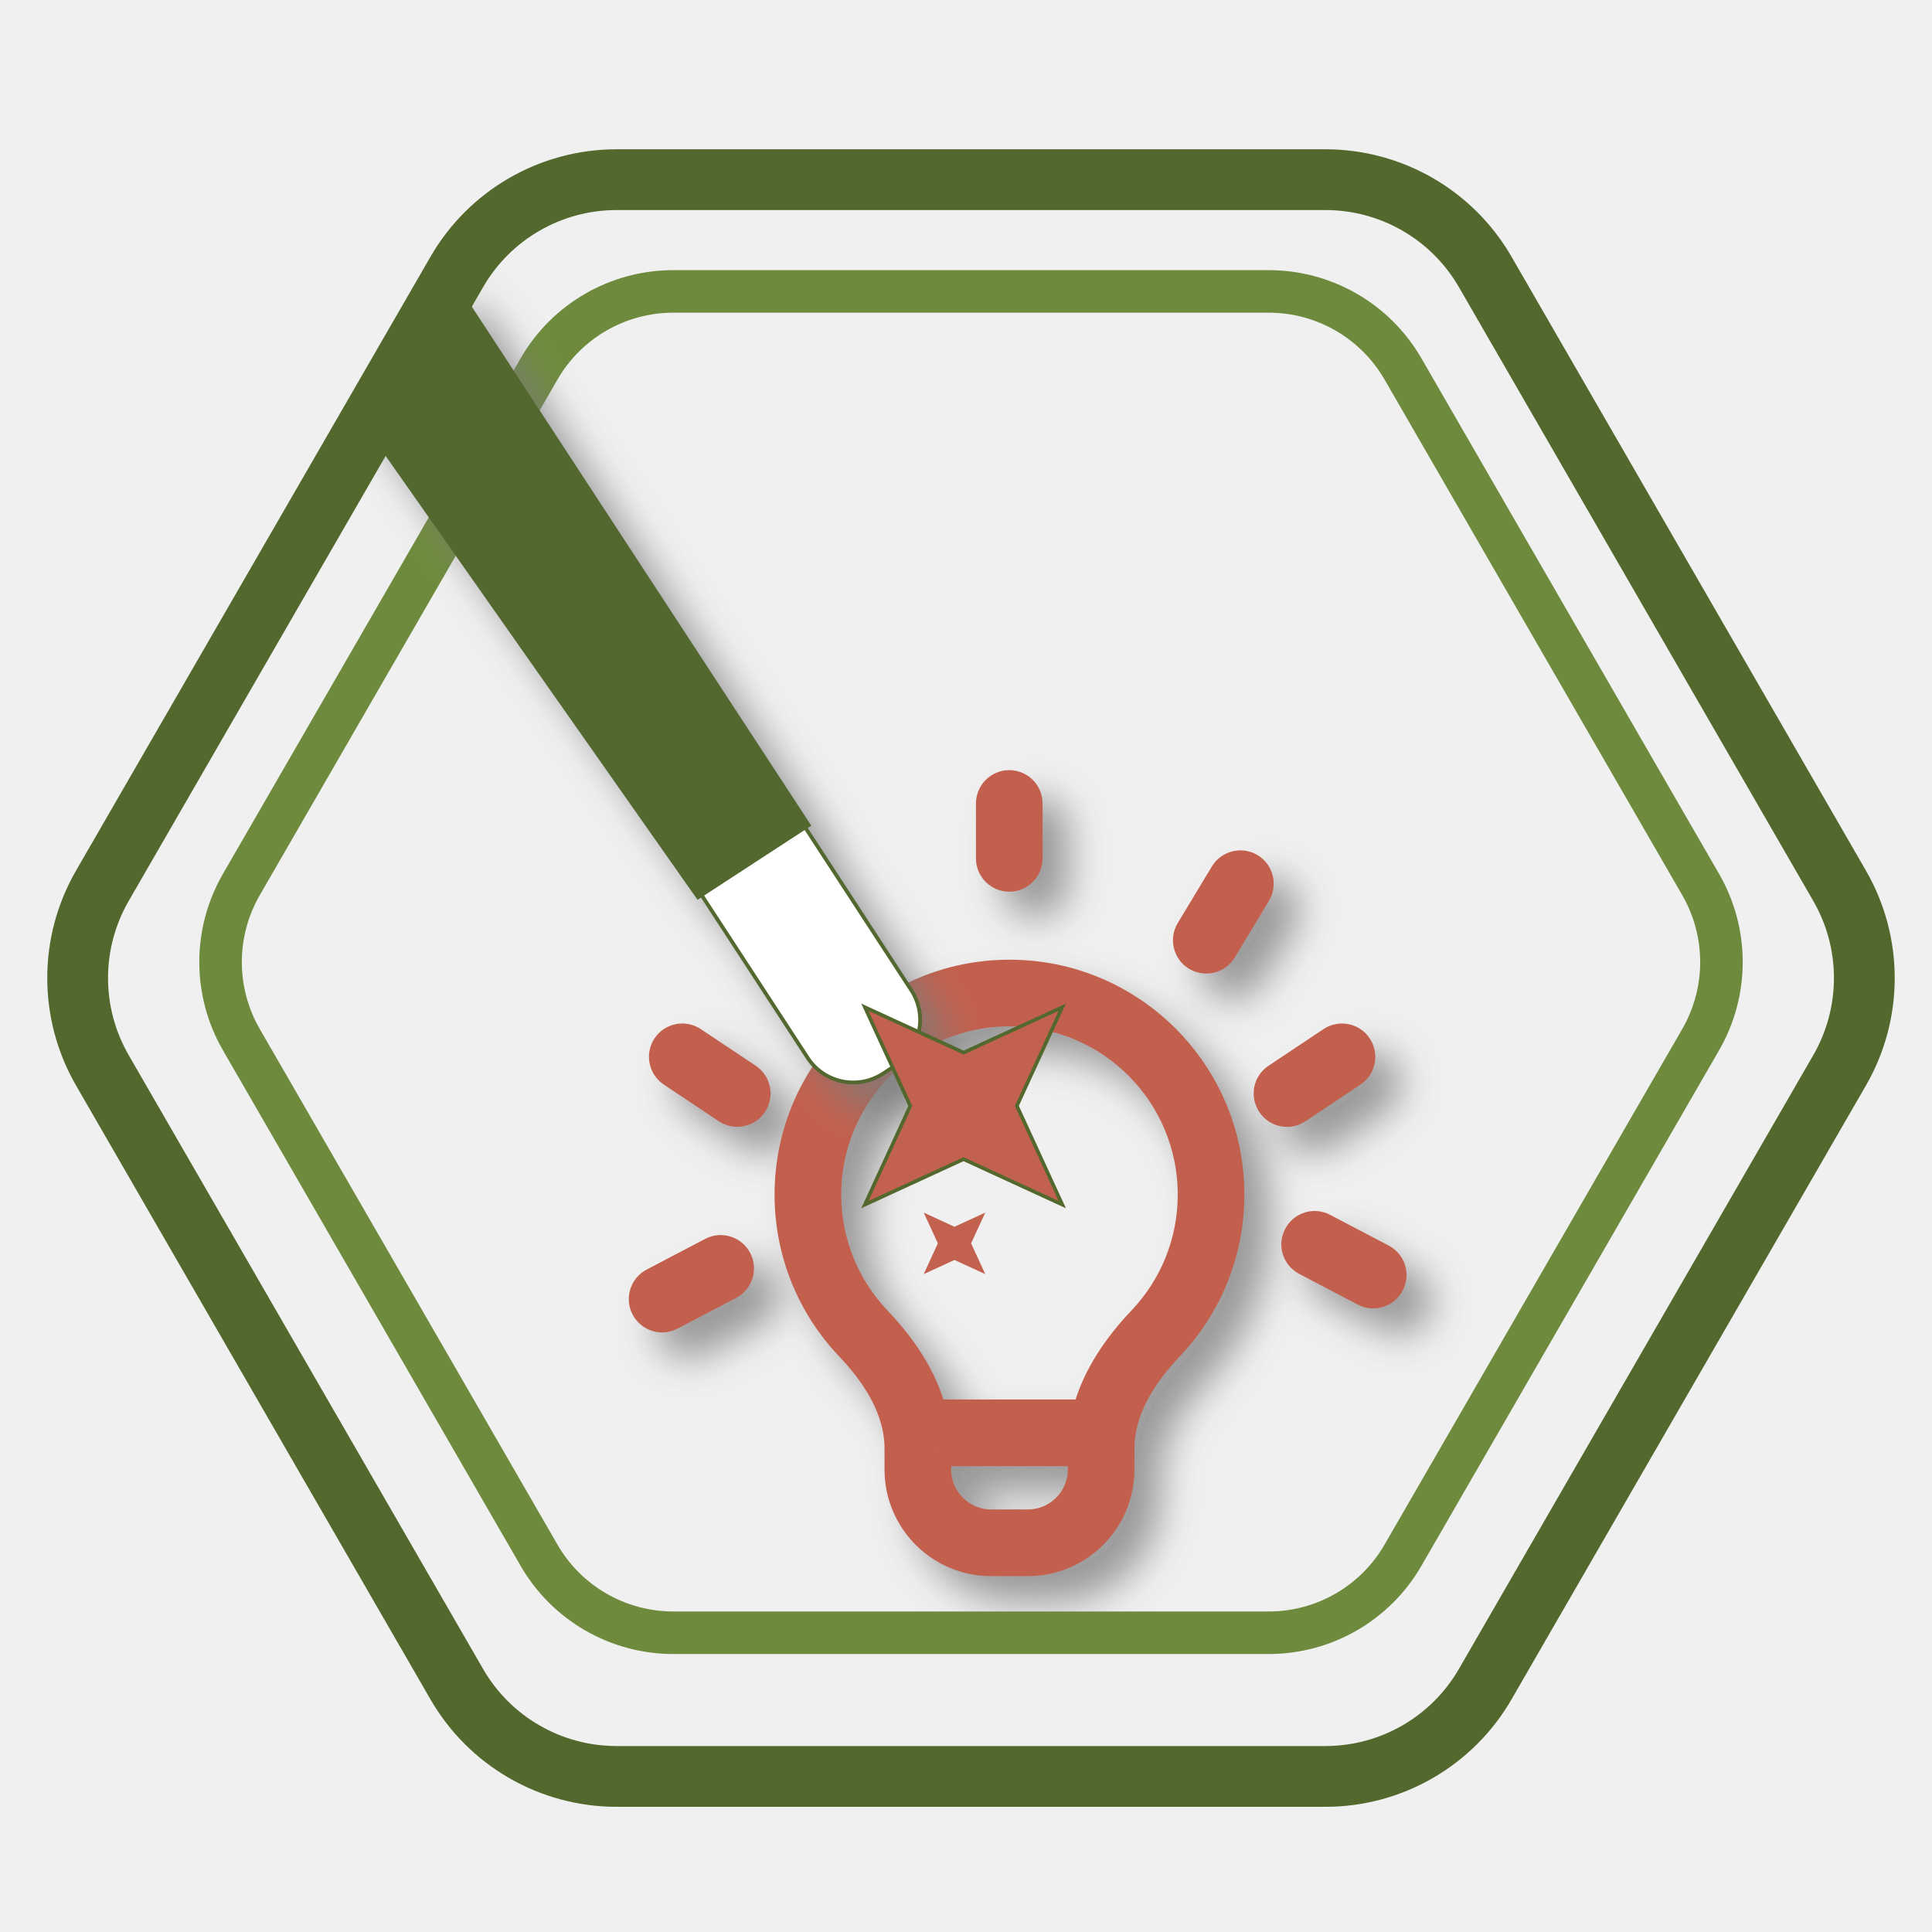
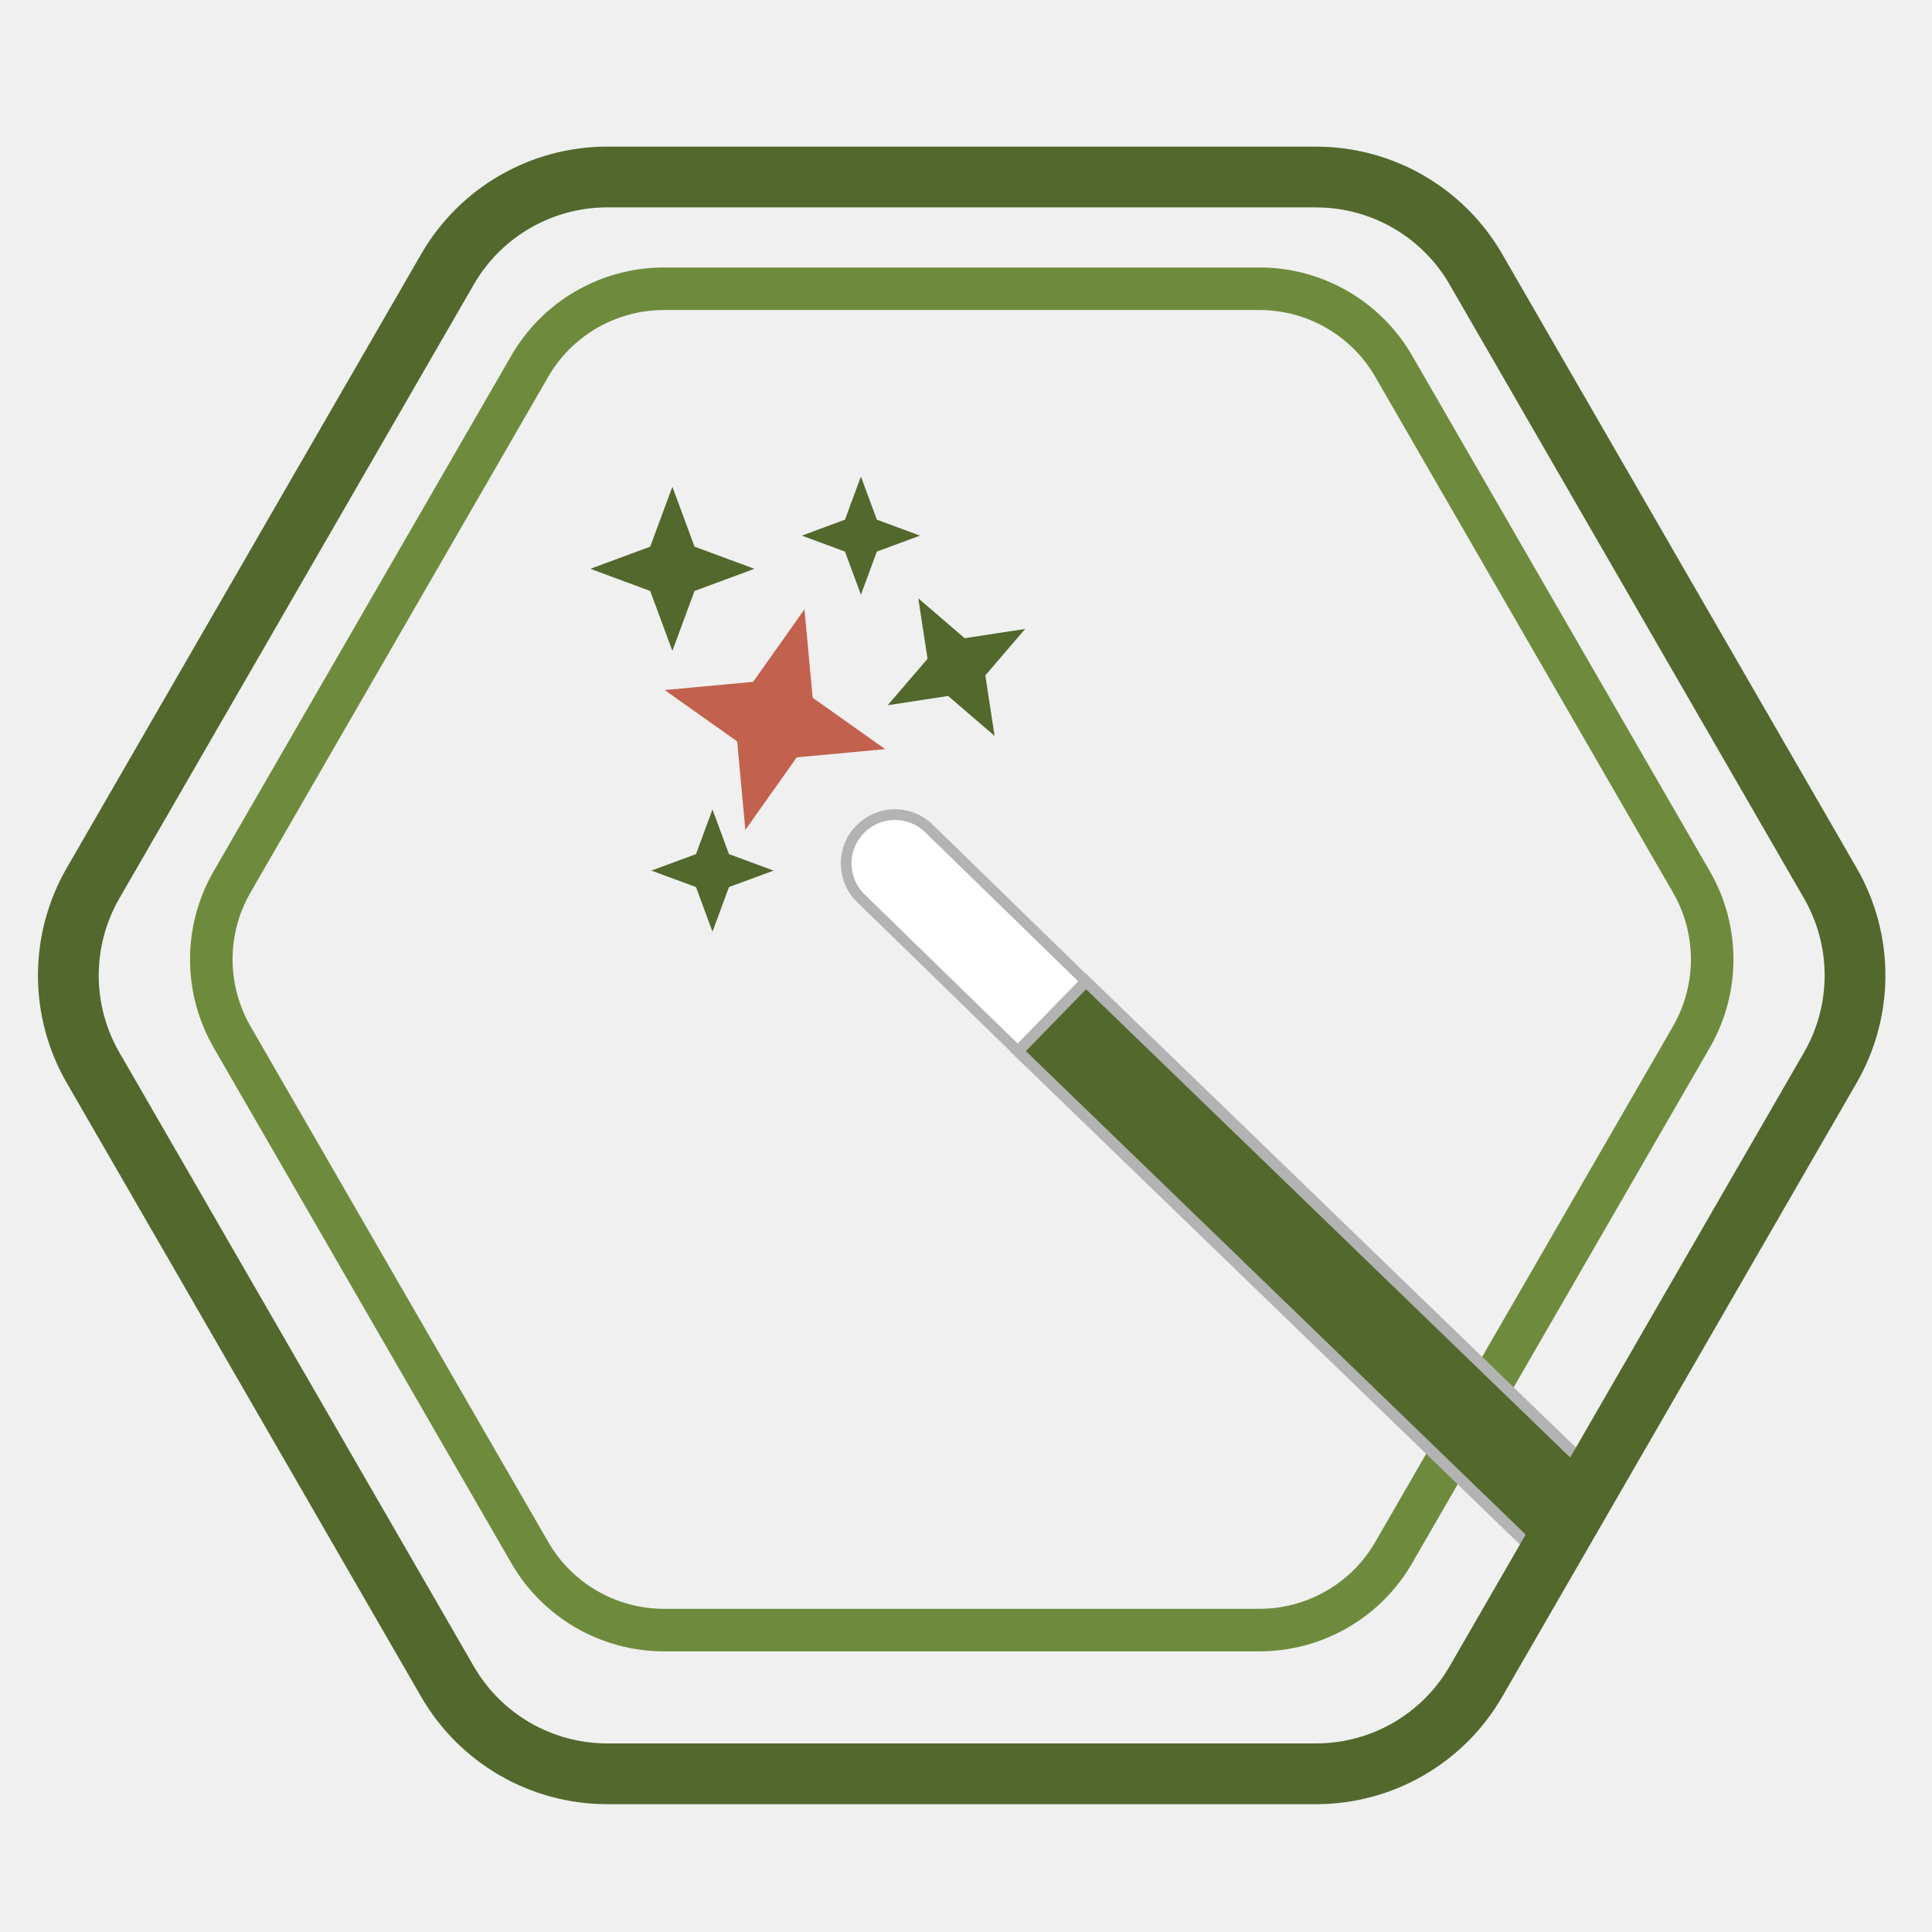
- <svg xmlns="http://www.w3.org/2000/svg" id="e" data-name="magic wand" viewBox="0 0 515 515">
+ <svg xmlns="http://www.w3.org/2000/svg" viewBox="0 0 515 515">
  <defs>
    <style>
-       .m {
+       .f {
+         stroke: #52682d;
        stroke-width: 16.2px;
      }

-       .m, .n {
+       .f, .g {
        fill: none;
        stroke-linejoin: round;
      }

-       .m, .o, .p, .q {
-         stroke: #52682d;
-       }
- 
-       .n {
+       .g {
        stroke: #6e8b3d;
        stroke-width: 11.34px;
      }

-       .o {
-         stroke-width: .96px;
+       .h, .i {
+         fill: #52682d;
      }

-       .o, .p, .q, .r {
+       .i {
+         stroke-width: 2.98px;
+       }
+ 
+       .i, .j {
+         stroke: #b3b3b3;
        stroke-miterlimit: 10;
      }

-       .o, .r, .s {
+       .j {
+         fill: #fff;
+         stroke-width: 2.86px;
+       }
+ 
+       .k {
        fill: #c2614e;
      }
- 
-       .t {
-         filter: url(#h);
-       }
- 
-       .p {
-         fill: #52682d;
-         stroke-width: 3.27px;
-       }
- 
-       .q {
-         fill: #fff;
-       }
- 
-       .r {
-         filter: url(#f);
-         stroke: #c2614e;
-         stroke-width: 8px;
-       }
    </style>
-     <filter id="f" data-name="drop-shadow-18" x="159.25" y="197.15" width="238" height="245" filterUnits="userSpaceOnUse">
-       <feOffset dx="7" dy="7" />
-       <feGaussianBlur result="g" stdDeviation="5" />
-       <feFlood flood-color="#7c7c7b" flood-opacity=".75" />
-       <feComposite in2="g" operator="in" />
-       <feComposite in="SourceGraphic" />
-     </filter>
-     <filter id="h" data-name="drop-shadow-19" x="85.25" y="64.15" width="183" height="247" filterUnits="userSpaceOnUse">
-       <feOffset dx="7" dy="7" />
-       <feGaussianBlur result="i" stdDeviation="5" />
-       <feFlood flood-color="#7c7c7b" flood-opacity=".75" />
-       <feComposite in2="i" operator="in" />
-       <feComposite in="SourceGraphic" />
-     </filter>
  </defs>
-   <path class="r" d="M317.94,318.44c0,13.04-5.1,24.85-13.4,33.61-6.08,6.38-12.33,14.87-14.81,25h-41.28c-2.47-10.17-8.73-18.62-14.81-25-8.3-8.76-13.4-20.58-13.4-33.61,0-26.99,21.86-48.85,48.85-48.85s48.85,21.86,48.85,48.85ZM249.55,386.83h39.08v4.88c0,8.09-6.56,14.65-14.65,14.65h-9.77c-8.09,0-14.65-6.56-14.65-14.65v-4.88ZM298.4,386.13c0-10.47,6.01-19.75,13.22-27.36,9.98-10.5,16.09-24.7,16.09-40.33,0-32.36-26.26-58.62-58.62-58.62s-58.62,26.26-58.62,58.62c0,15.63,6.11,29.83,16.09,40.33,7.21,7.6,13.22,16.88,13.22,27.36v5.59c0,13.49,10.93,24.42,24.42,24.42h9.77c13.49,0,24.42-10.93,24.42-24.42v-5.59ZM184.59,277.65c-2.26-1.5-5.28-.89-6.78,1.34-1.5,2.23-.89,5.28,1.34,6.78l14.65,9.77c2.26,1.5,5.28.89,6.78-1.34,1.5-2.23.89-5.28-1.34-6.78l-14.65-9.77ZM360.44,285.78c2.26-1.5,2.84-4.52,1.34-6.78-1.5-2.26-4.52-2.84-6.78-1.34l-14.65,9.77c-2.26,1.5-2.84,4.52-1.34,6.78,1.5,2.26,4.52,2.84,6.78,1.34l14.65-9.77ZM363.78,344.21c2.4,1.27,5.33.33,6.59-2.07,1.27-2.4.33-5.33-2.07-6.59l-15.6-8.18c-2.4-1.27-5.33-.33-6.59,2.07-1.27,2.4-.33,5.33,2.07,6.59l15.6,8.18ZM194.36,342.44c2.4-1.27,3.33-4.2,2.07-6.59-1.27-2.4-4.2-3.33-6.59-2.07l-15.6,8.18c-2.4,1.27-3.33,4.2-2.07,6.59,1.27,2.4,4.2,3.33,6.59,2.07l15.6-8.18ZM273.91,214.17c0-2.69-2.2-4.88-4.88-4.88s-4.88,2.2-4.88,4.88v14.65c0,2.69,2.2,4.88,4.88,4.88s4.88-2.2,4.88-4.88v-14.65ZM317.36,248.12c-1.38,2.3-.63,5.33,1.67,6.7,2.3,1.38,5.3.65,6.7-1.67l9.1-15.08c1.38-2.3.63-5.33-1.67-6.7-2.3-1.38-5.3-.65-6.7,1.67l-9.1,15.08Z" />
-   <path class="n" d="M338.19,77.68h-158.71c-14.77,0-28.41,7.87-35.79,20.66l-79.36,137.45c-7.38,12.79-7.38,28.53,0,41.33l79.36,137.45c7.38,12.79,21.02,20.66,35.79,20.66h158.71c14.77,0,28.41-7.87,35.79-20.66l79.36-137.45c7.38-12.79,7.38-28.53,0-41.33l-79.36-137.45c-7.38-12.79-21.02-20.66-35.79-20.66h0Z" />
-   <g class="t">
-     <rect class="q" x="197.89" y="208.93" width="32.98" height="82.91" rx="14.5" ry="14.5" transform="translate(530.71 343.06) rotate(146.9)" />
-     <polygon class="p" points="95.75 108.66 119.98 75.87 214 219.62 186.37 237.63 95.75 108.66" />
+   <g id="c" data-name="Layer 3">
+     <polygon class="h" points="257.15 170.12 273.28 167.65 262.65 180.03 265.12 196.16 252.74 185.52 236.61 187.99 247.25 175.62 244.78 159.49 257.15 170.12" />
+     <polygon class="h" points="185.14 145.72 201.1 151.62 185.14 157.53 179.23 173.5 173.32 157.53 157.36 151.62 173.32 145.72 179.23 129.75 185.14 145.72" />
+     <polygon class="h" points="233.74 138.52 245.24 142.78 233.74 147.03 229.49 158.53 225.24 147.03 213.74 142.78 225.24 138.52 229.49 127.03 233.74 138.52" />
+     <polygon class="h" points="194.32 227.67 206.21 232.07 194.32 236.46 189.92 248.35 185.53 236.46 173.64 232.07 185.53 227.67 189.92 215.78 194.32 227.67" />
+     <polygon class="k" points="216.63 186 235.96 199.69 212.38 201.88 198.69 221.21 196.5 197.63 177.18 183.94 200.76 181.75 214.44 162.42 216.63 186" />
  </g>
-   <polygon class="o" points="256.85 280.58 283.16 268.49 271.06 294.79 283.16 321.1 256.85 309 230.55 321.1 242.64 294.79 230.55 268.49 256.85 280.58" />
-   <polygon class="s" points="254.43 327.01 262.63 323.24 258.86 331.43 262.63 339.63 254.43 335.86 246.23 339.63 250 331.43 246.23 323.24 254.43 327.01" />
-   <path class="m" d="M353.31,47.89h-188.94c-17.58,0-33.82,9.38-42.6,24.59L27.29,236.11c-8.79,15.23-8.79,33.97,0,49.2l94.47,163.63c8.79,15.23,25.03,24.59,42.6,24.59h188.94c17.58,0,33.82-9.38,42.6-24.59l94.47-163.63c8.79-15.23,8.79-33.97,0-49.2l-94.47-163.63c-8.79-15.23-25.03-24.59-42.6-24.59Z" />
+   <g id="d" data-name="blog">
+     <g>
+       <path class="g" d="M335.71,76.97h-158.71c-14.77,0-28.41,7.87-35.79,20.66L61.86,235.08c-7.38,12.79-7.38,28.53,0,41.33l79.36,137.45c7.38,12.79,21.02,20.66,35.79,20.66h158.71c14.77,0,28.41-7.87,35.79-20.66l79.36-137.45c7.38-12.79,7.38-28.53,0-41.33l-79.36-137.45c-7.38-12.79-21.02-20.66-35.79-20.66h0Z" />
+       <rect class="j" x="247.71" y="207.8" width="25.99" height="87.82" rx="12.96" ry="12.96" transform="translate(-101.51 262.83) rotate(-45.75)" />
+       <polygon class="i" points="428.65 396.22 410.52 414.84 271.35 280.22 289.48 261.6 428.65 396.22" />
+       <path class="f" d="M350.83,47.18h-188.94c-17.58,0-33.82,9.38-42.6,24.59L24.81,235.41c-8.79,15.23-8.79,33.97,0,49.2l94.47,163.63c8.79,15.23,25.03,24.59,42.6,24.59h188.94c17.58,0,33.82-9.38,42.6-24.59l94.47-163.63c8.79-15.23,8.79-33.97,0-49.2l-94.47-163.63c-8.79-15.23-25.03-24.59-42.6-24.59Z" />
+     </g>
+   </g>
</svg>
